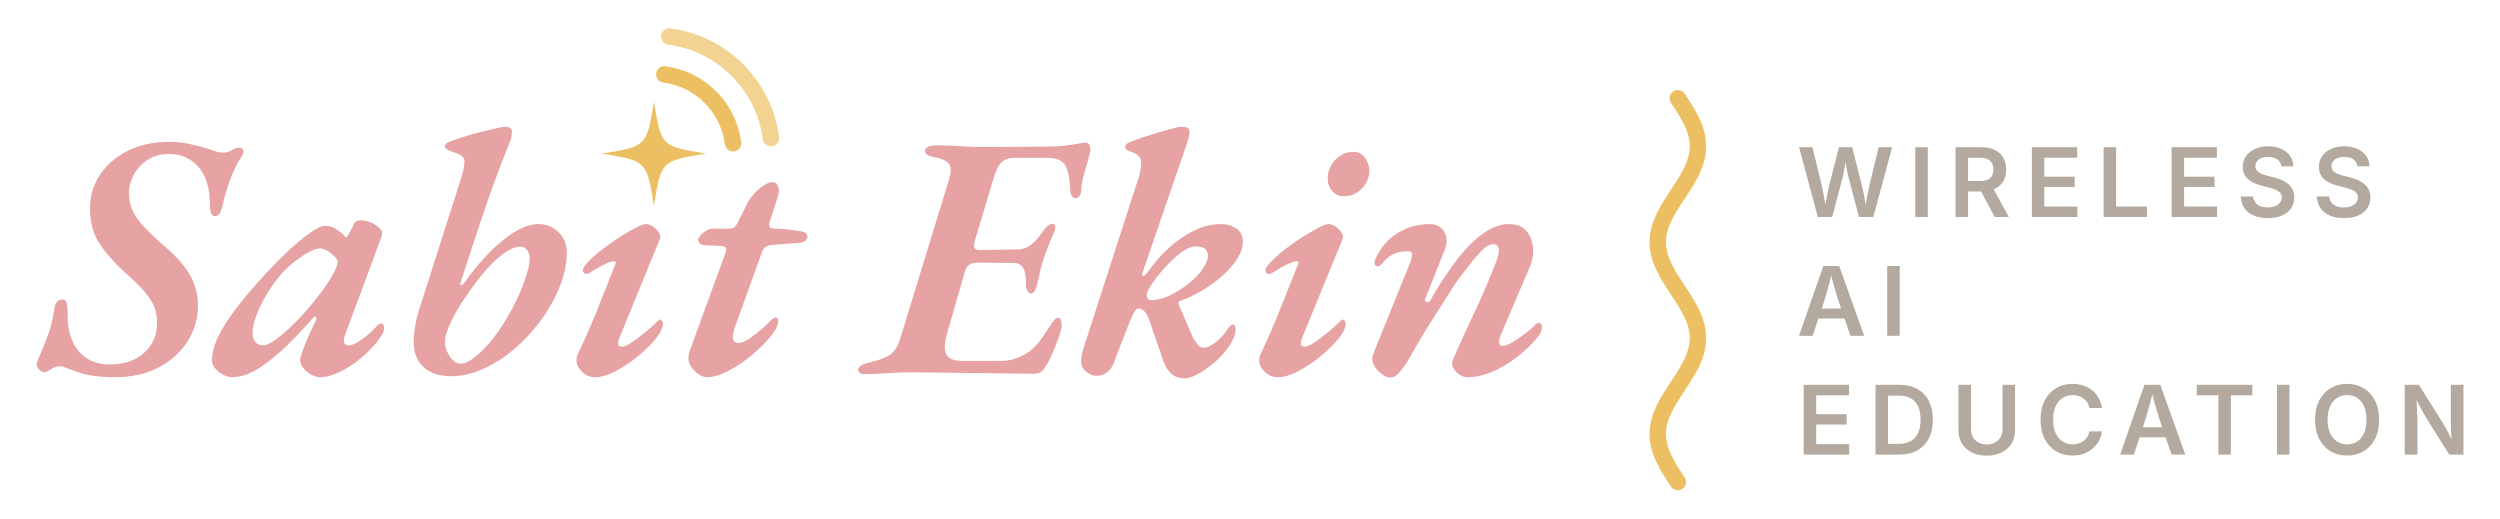
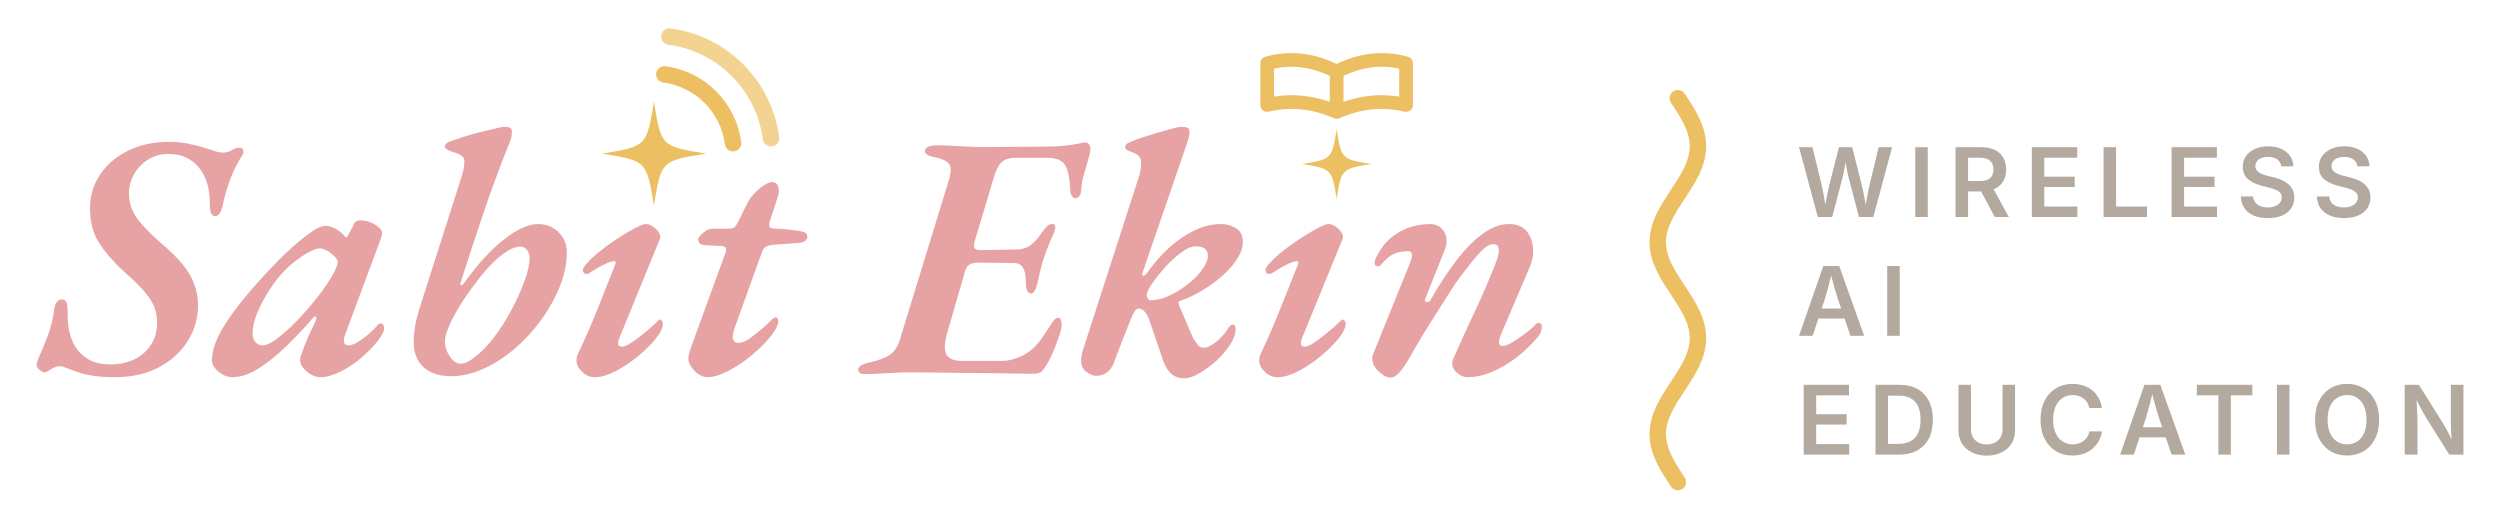
<svg xmlns="http://www.w3.org/2000/svg" viewBox="1.39 11.25 273.58 56.75" width="273.58" height="56.75" role="img">
-   <path d="M13.87 52.53L13.87 52.53Q12.65 52.53 11.51 52.36Q10.37 52.19 9.34 51.77L9.34 51.77Q8.81 51.58 8.47 51.45Q8.13 51.32 8.01 51.32L8.01 51.32Q7.75 51.32 7.52 51.39Q7.29 51.47 7.10 51.58L7.10 51.58Q6.84 51.73 6.63 51.87Q6.42 52 6.23 52L6.23 52Q6.04 52 5.71 51.72Q5.39 51.43 5.39 51.16L5.39 51.16Q5.39 50.90 5.79 50.02Q6.19 49.15 6.67 47.84Q7.14 46.53 7.33 45.08L7.33 45.08Q7.48 44.02 8.17 44.02L8.17 44.02Q8.62 44.02 8.72 44.51Q8.81 45.01 8.81 46.11L8.81 46.11Q8.81 47.40 9.31 48.56Q9.80 49.72 10.83 50.42Q11.85 51.13 13.41 51.13L13.41 51.13Q15.77 51.13 17.17 49.85Q18.58 48.58 18.58 46.57L18.58 46.57Q18.58 45.65 18.29 44.89Q18.01 44.13 17.25 43.22Q16.49 42.31 15.01 41.02L15.01 41.02Q13.26 39.42 12.25 37.86Q11.24 36.31 11.24 34.03L11.24 34.03Q11.24 31.97 12.37 30.32Q13.49 28.67 15.44 27.72Q17.40 26.77 19.91 26.77L19.91 26.77Q20.97 26.77 21.92 26.96Q22.87 27.15 23.63 27.38L23.63 27.38Q24.39 27.60 24.89 27.78Q25.38 27.95 25.76 27.95L25.76 27.95Q26.25 27.95 26.63 27.76L26.63 27.76Q26.86 27.60 27.09 27.51Q27.32 27.41 27.55 27.41L27.55 27.41Q27.93 27.41 28.00 27.68Q28.08 27.95 27.93 28.21L27.93 28.21Q27.66 28.59 27.24 29.39Q26.82 30.19 26.43 31.31Q26.03 32.43 25.72 33.87L25.72 33.87Q25.61 34.33 25.42 34.62Q25.23 34.90 24.92 34.90L24.92 34.90Q24.62 34.90 24.49 34.56Q24.35 34.22 24.35 33.53L24.35 33.53Q24.35 30.99 23.12 29.54Q21.88 28.10 19.87 28.10L19.87 28.10Q18.54 28.10 17.55 28.74Q16.56 29.39 16.03 30.38Q15.50 31.37 15.50 32.39L15.50 32.39Q15.50 33.30 15.82 34.12Q16.15 34.94 16.92 35.81Q17.70 36.69 19.15 37.98L19.15 37.98Q21.31 39.80 22.19 41.36Q23.06 42.92 23.06 44.70L23.06 44.70Q23.06 46.72 21.98 48.50Q20.90 50.29 18.84 51.41Q16.79 52.53 13.87 52.53ZM26.79 52.53L26.79 52.53Q26.29 52.53 25.78 52.25Q25.27 51.96 24.92 51.54Q24.58 51.13 24.58 50.71L24.58 50.71Q24.58 49.45 25.34 47.93Q26.10 46.41 27.68 44.42Q29.26 42.42 31.76 39.84L31.76 39.84Q33.55 38.05 34.94 37.01Q36.32 35.96 37.01 35.96L37.01 35.96Q37.88 35.96 38.87 36.84L38.87 36.84Q39.21 37.22 39.21 37.22Q39.21 37.22 39.25 37.22L39.25 37.22Q39.33 37.22 39.36 37.18Q39.40 37.14 39.48 36.99L39.48 36.99Q39.86 36.31 39.97 36.10Q40.09 35.89 40.09 35.81L40.09 35.81Q40.28 35.36 40.85 35.36L40.85 35.36Q41.38 35.36 41.93 35.58Q42.48 35.81 42.84 36.13Q43.20 36.46 43.20 36.72L43.20 36.72Q43.20 36.95 43.09 37.29L43.09 37.29L39.14 47.93Q38.76 49.04 39.55 49.04L39.55 49.04Q40.09 49.04 41.02 48.37Q41.95 47.71 42.78 46.76L42.78 46.76Q42.90 46.68 42.94 46.66Q42.97 46.64 43.01 46.64L43.01 46.64Q43.20 46.64 43.32 46.77Q43.43 46.91 43.43 47.17L43.43 47.17Q43.43 47.63 42.77 48.50Q42.10 49.38 41.15 50.21L41.15 50.21Q39.90 51.32 38.64 51.92Q37.39 52.53 36.48 52.53L36.48 52.53Q35.98 52.53 35.45 52.25Q34.92 51.96 34.58 51.52Q34.23 51.09 34.23 50.67L34.23 50.67Q34.23 50.33 34.46 49.80L34.46 49.80Q34.46 49.76 34.59 49.40Q34.73 49.04 34.96 48.48Q35.18 47.93 35.45 47.38Q35.72 46.83 35.94 46.34L35.94 46.34Q36.06 46.07 35.96 45.94Q35.87 45.81 35.72 45.96L35.72 45.96Q33.66 48.31 32.05 49.76Q30.43 51.20 29.18 51.87Q27.93 52.53 26.79 52.53ZM30.17 49.04L30.17 49.04Q30.89 49.04 32.37 47.78Q33.85 46.53 35.53 44.51L35.53 44.51Q36.82 42.96 37.58 41.70Q38.34 40.45 38.34 39.88L38.34 39.88Q38.34 39.57 37.65 39.00L37.65 39.00Q37.35 38.74 36.99 38.59Q36.63 38.43 36.40 38.43L36.40 38.43Q35.79 38.43 34.71 39.12Q33.63 39.80 32.68 40.71L32.68 40.71Q31.76 41.63 30.93 42.90Q30.09 44.17 29.56 45.46Q29.03 46.76 29.03 47.71L29.03 47.71Q29.03 48.31 29.33 48.67Q29.64 49.04 30.17 49.04ZM50.76 52.42L50.76 52.42Q48.83 52.42 47.74 51.43Q46.66 50.44 46.66 48.66L46.66 48.66Q46.66 47.86 46.83 46.87Q47.00 45.88 47.38 44.74L47.38 44.74L51.75 31.06Q52.02 30.26 52.11 29.79Q52.21 29.31 52.21 28.86L52.21 28.86Q52.21 28.55 51.94 28.33Q51.68 28.10 51.03 27.91L51.03 27.91Q50.08 27.60 50.08 27.30L50.08 27.30Q50.08 27.07 50.27 26.92Q50.46 26.77 50.95 26.62L50.95 26.62Q51.60 26.39 52.45 26.12Q53.31 25.86 54.18 25.65Q55.06 25.44 55.70 25.29Q56.35 25.13 56.58 25.13L56.58 25.13Q57.41 25.13 57.41 25.59L57.41 25.59Q57.41 26.01 57.34 26.33Q57.26 26.65 57.07 27.07L57.07 27.07Q56.73 27.91 56.27 29.09Q55.82 30.26 55.29 31.73Q54.75 33.19 54.20 34.86Q53.65 36.53 53.04 38.34Q52.44 40.14 51.83 42.08L51.83 42.08Q51.71 42.42 51.83 42.46Q51.94 42.50 52.17 42.23L52.17 42.23Q54.37 39.16 56.52 37.47Q58.67 35.77 60.26 35.77L60.26 35.77Q61.63 35.77 62.52 36.67Q63.42 37.56 63.42 38.85L63.42 38.85Q63.42 40.68 62.66 42.58Q61.90 44.48 60.61 46.26Q59.31 48.05 57.68 49.44Q56.05 50.82 54.26 51.62Q52.47 52.42 50.76 52.42ZM51.83 51.05L51.83 51.05Q52.32 51.05 53.04 50.56Q53.77 50.06 54.56 49.21Q55.36 48.35 56.05 47.33L56.05 47.33Q56.92 46.07 57.68 44.55Q58.44 43.03 58.90 41.68Q59.35 40.33 59.35 39.54L59.35 39.54Q59.35 38.97 59.07 38.61Q58.78 38.24 58.33 38.24L58.33 38.24Q57.38 38.24 56.01 39.38Q54.64 40.52 52.97 42.84L52.97 42.84Q51.64 44.67 50.86 46.22Q50.08 47.78 50.08 48.62L50.08 48.62Q50.08 49.45 50.61 50.25Q51.14 51.05 51.83 51.05ZM66.50 52.53L66.50 52.53Q65.70 52.53 65.09 51.94Q64.48 51.35 64.48 50.75L64.48 50.75Q64.48 50.56 64.50 50.38Q64.52 50.21 64.63 49.99L64.63 49.99Q65.89 47.33 66.88 44.82Q67.86 42.31 68.74 40.14L68.74 40.14Q68.85 39.84 68.59 39.84L68.59 39.84Q68.32 39.84 67.86 40.03Q67.41 40.22 66.91 40.51Q66.42 40.79 65.96 41.09L65.96 41.09Q65.58 41.32 65.38 41.19Q65.17 41.06 65.17 40.79L65.17 40.79Q65.17 40.56 65.60 40.07Q66.04 39.57 66.74 38.98Q67.45 38.40 68.32 37.79Q69.19 37.18 70.07 36.67Q70.94 36.15 71.66 35.85L71.66 35.85Q72.16 35.66 72.65 35.93Q73.15 36.19 73.45 36.63Q73.75 37.07 73.60 37.41L73.60 37.41L69.23 48.09Q69.12 48.28 69.08 48.48Q69.04 48.69 69.04 48.85L69.04 48.85Q69.04 49.04 69.17 49.11Q69.31 49.19 69.42 49.19L69.42 49.19Q69.84 49.19 70.54 48.71Q71.25 48.24 72.03 47.59Q72.80 46.95 73.41 46.34L73.41 46.34Q73.49 46.22 73.56 46.22L73.56 46.22Q73.72 46.22 73.83 46.36Q73.94 46.49 73.94 46.64L73.94 46.64Q73.94 47.33 73.16 48.30Q72.39 49.26 71.21 50.23Q70.03 51.20 68.76 51.87Q67.48 52.53 66.50 52.53ZM78.81 52.53L78.81 52.53Q78.31 52.53 77.82 52.19Q77.33 51.85 77.02 51.37Q76.72 50.90 76.72 50.56L76.72 50.56Q76.72 50.14 76.83 49.78Q76.95 49.42 77.17 48.81L77.17 48.81L80.75 39.00Q80.94 38.51 80.77 38.34Q80.59 38.17 80.37 38.17L80.37 38.17L78.62 38.09Q78.05 38.05 77.92 37.83Q77.78 37.60 77.78 37.41L77.78 37.41Q77.78 37.33 78.01 37.05Q78.24 36.76 78.62 36.52Q79.00 36.27 79.42 36.27L79.42 36.27L81.09 36.27Q81.62 36.27 81.79 36.10Q81.96 35.93 82.23 35.39L82.23 35.39L83.25 33.34Q83.52 32.85 84.00 32.35Q84.47 31.86 85.00 31.52Q85.53 31.18 85.91 31.18L85.91 31.18Q86.41 31.18 86.56 31.71Q86.71 32.24 86.52 32.73L86.52 32.73L85.61 35.55Q85.50 36.00 85.65 36.13Q85.80 36.27 86.14 36.27L86.14 36.27Q86.75 36.27 87.41 36.34Q88.08 36.42 88.69 36.50L88.69 36.50Q89.45 36.61 89.60 36.78Q89.75 36.95 89.75 37.22L89.75 37.22Q89.75 37.29 89.56 37.54Q89.37 37.79 88.84 37.83L88.84 37.83Q88.23 37.86 87.62 37.92Q87.02 37.98 86.26 38.02L86.26 38.02Q85.61 38.05 85.29 38.21Q84.96 38.36 84.81 38.74L84.81 38.74L81.81 47.06Q81.58 47.74 81.58 48.12Q81.58 48.50 81.77 48.64Q81.96 48.77 82.23 48.77L82.23 48.77Q82.72 48.77 83.41 48.30Q84.09 47.82 84.77 47.23Q85.46 46.64 85.88 46.19L85.88 46.19Q86.10 46.00 86.26 45.98Q86.41 45.96 86.45 46.07L86.45 46.07Q86.56 46.19 86.56 46.43Q86.56 46.68 86.41 46.98L86.41 46.98Q86.14 47.59 85.52 48.31Q84.89 49.04 84.03 49.80Q83.18 50.56 82.25 51.16Q81.32 51.77 80.42 52.15Q79.53 52.53 78.81 52.53ZM96.02 52.19L96.02 52.19Q95.60 52.19 95.45 52.04Q95.30 51.89 95.30 51.66L95.30 51.66Q95.38 51.16 96.48 50.94L96.48 50.94Q98.07 50.56 98.80 50.06Q99.52 49.57 99.90 48.31L99.90 48.31L105.18 31.10Q105.64 29.69 105.24 29.18Q104.84 28.67 103.43 28.40L103.43 28.40Q102.94 28.29 102.75 28.10Q102.56 27.91 102.63 27.68L102.63 27.68Q102.67 27.41 103.03 27.28Q103.39 27.15 104.08 27.15L104.08 27.15Q104.50 27.15 105.31 27.19Q106.13 27.22 107.06 27.28Q107.99 27.34 108.75 27.34L108.75 27.34L114.98 27.30Q116.85 27.30 117.89 27.19Q118.94 27.07 119.45 26.96Q119.96 26.84 120.15 26.84L120.15 26.84Q120.38 26.84 120.55 27.03Q120.72 27.22 120.72 27.53L120.72 27.53Q120.72 27.91 120.49 28.67Q120.27 29.43 120 30.36Q119.73 31.29 119.70 32.20L119.70 32.20Q119.66 32.58 119.45 32.77Q119.24 32.96 119.05 32.96L119.05 32.96Q118.90 32.96 118.73 32.75Q118.56 32.54 118.52 32.16L118.52 32.16Q118.44 30.19 117.97 29.35Q117.49 28.52 116.01 28.52L116.01 28.52L112.48 28.52Q111.56 28.52 111.03 28.97Q110.50 29.43 110.12 30.76L110.12 30.76L108.07 37.60Q107.88 38.17 108.03 38.40Q108.18 38.62 108.71 38.62L108.71 38.62L112.59 38.55Q113.58 38.55 114.24 38.02Q114.91 37.48 115.44 36.65L115.44 36.65Q115.67 36.31 115.97 36.02Q116.28 35.74 116.58 35.74L116.58 35.74Q116.81 35.74 116.86 36.00Q116.92 36.27 116.73 36.69L116.73 36.69Q116.39 37.45 116.12 38.13Q115.86 38.81 115.63 39.46L115.63 39.46Q115.40 40.14 115.23 40.87Q115.06 41.59 114.87 42.46L114.87 42.46Q114.76 42.88 114.58 43.13Q114.41 43.37 114.22 43.37L114.22 43.37Q113.96 43.37 113.81 43.05Q113.65 42.73 113.65 42.42L113.65 42.42Q113.69 41.25 113.39 40.64Q113.08 40.03 112.36 40.03L112.36 40.03L108.37 39.99Q107.88 39.99 107.50 40.20Q107.12 40.41 106.97 41.02L106.97 41.02L105.03 47.74Q104.57 49.38 104.97 50.06Q105.37 50.75 106.74 50.75L106.74 50.75L110.92 50.75Q111.75 50.75 112.53 50.48Q113.31 50.21 113.96 49.76L113.96 49.76Q114.68 49.26 115.29 48.41Q115.90 47.55 116.50 46.60L116.50 46.60Q116.69 46.34 116.83 46.19Q116.96 46.03 117.19 46.03L117.19 46.03Q117.42 46.03 117.49 46.26Q117.57 46.49 117.57 46.87L117.57 46.87Q117.57 47.25 117.26 48.12Q116.96 49.00 116.54 49.97Q116.12 50.94 115.67 51.54L115.67 51.54Q115.48 51.89 115.19 52.02Q114.91 52.15 114.53 52.15L114.53 52.15Q113.73 52.15 112.51 52.13Q111.30 52.11 109.83 52.09Q108.37 52.08 106.83 52.06Q105.29 52.04 103.81 52.02Q102.33 52 101.08 52L101.08 52Q100.28 52 99.40 52.04Q98.53 52.08 97.69 52.13Q96.86 52.19 96.02 52.19ZM130.98 52.65L130.98 52.65Q130.15 52.65 129.59 52.17Q129.04 51.70 128.70 50.78L128.70 50.78L127.14 46.22Q126.95 45.69 126.65 45.35Q126.35 45.01 125.97 45.01L125.97 45.01Q125.74 45.01 125.53 45.37Q125.32 45.73 125.13 46.19L125.13 46.19Q124.94 46.64 124.69 47.29Q124.45 47.93 124.16 48.64Q123.88 49.34 123.65 49.97Q123.42 50.59 123.23 51.09L123.23 51.09Q123.00 51.62 122.53 52Q122.05 52.38 121.33 52.38L121.33 52.38Q120.84 52.38 120.27 51.94Q119.70 51.51 119.70 50.78L119.70 50.78Q119.70 50.44 119.77 50.06Q119.85 49.68 120 49.23L120 49.23L125.81 31.25Q126.04 30.61 126.16 30.07Q126.27 29.54 126.27 29.01L126.27 29.01Q126.27 28.29 125.40 27.95L125.40 27.95Q125.05 27.83 124.79 27.70Q124.52 27.57 124.52 27.38L124.52 27.38Q124.52 27.19 124.66 27.03Q124.79 26.88 125.24 26.73L125.24 26.73Q125.66 26.54 126.46 26.27Q127.26 26.01 128.11 25.76Q128.97 25.51 129.67 25.32Q130.37 25.13 130.68 25.13L130.68 25.13Q130.94 25.13 131.25 25.19Q131.55 25.25 131.55 25.63L131.55 25.63Q131.55 26.01 131.48 26.27Q131.40 26.54 131.29 26.92L131.29 26.92L126.42 41.09Q126.31 41.44 126.50 41.42Q126.69 41.40 126.84 41.21L126.84 41.21Q127.94 39.65 129.25 38.43Q130.56 37.22 132.03 36.50Q133.49 35.77 134.97 35.77L134.97 35.77Q135.96 35.77 136.68 36.25Q137.40 36.72 137.40 37.71L137.40 37.71Q137.40 38.62 136.76 39.61Q136.11 40.60 135.09 41.49Q134.06 42.39 132.86 43.09Q131.67 43.79 130.56 44.17L130.56 44.17Q130.22 44.25 130.45 44.74L130.45 44.74L131.97 48.28Q132.16 48.58 132.43 48.94Q132.69 49.30 133.07 49.30L133.07 49.30Q133.68 49.30 134.48 48.66Q135.28 48.01 135.77 47.21L135.77 47.21Q135.96 46.95 136.07 46.85Q136.19 46.76 136.34 46.76L136.34 46.76Q136.45 46.76 136.53 46.93Q136.61 47.10 136.61 47.25L136.61 47.25Q136.61 48.01 136.02 48.94Q135.43 49.87 134.52 50.71Q133.60 51.54 132.65 52.09Q131.70 52.65 130.98 52.65ZM127.30 44.10L127.30 44.10Q128.36 44.10 129.44 43.56Q130.53 43.03 131.48 42.27Q132.43 41.51 133.00 40.68Q133.57 39.84 133.57 39.27L133.57 39.27Q133.57 38.70 133.22 38.45Q132.88 38.21 132.27 38.21L132.27 38.21Q131.55 38.21 130.64 38.89Q129.73 39.57 128.87 40.52Q128.02 41.47 127.45 42.31Q126.88 43.15 126.88 43.53L126.88 43.53Q126.88 43.72 126.99 43.91Q127.11 44.10 127.30 44.10ZM141.20 52.53L141.20 52.53Q140.41 52.53 139.80 51.94Q139.19 51.35 139.19 50.75L139.19 50.75Q139.19 50.56 139.21 50.38Q139.23 50.21 139.34 49.99L139.34 49.99Q140.60 47.33 141.58 44.82Q142.57 42.31 143.45 40.14L143.45 40.14Q143.56 39.84 143.29 39.84L143.29 39.84Q143.03 39.84 142.57 40.03Q142.12 40.22 141.62 40.51Q141.13 40.79 140.67 41.09L140.67 41.09Q140.29 41.32 140.08 41.19Q139.87 41.06 139.87 40.79L139.87 40.79Q139.87 40.56 140.31 40.07Q140.75 39.57 141.45 38.98Q142.15 38.40 143.03 37.79Q143.90 37.18 144.78 36.67Q145.65 36.15 146.37 35.85L146.37 35.85Q146.87 35.66 147.36 35.93Q147.85 36.19 148.16 36.63Q148.46 37.07 148.31 37.41L148.31 37.41L143.94 48.09Q143.83 48.28 143.79 48.48Q143.75 48.69 143.75 48.85L143.75 48.85Q143.75 49.04 143.88 49.11Q144.02 49.19 144.13 49.19L144.13 49.19Q144.55 49.19 145.25 48.71Q145.95 48.24 146.73 47.59Q147.51 46.95 148.12 46.34L148.12 46.34Q148.20 46.22 148.27 46.22L148.27 46.22Q148.42 46.22 148.54 46.36Q148.65 46.49 148.65 46.64L148.65 46.64Q148.65 47.33 147.87 48.30Q147.09 49.26 145.92 50.23Q144.74 51.20 143.47 51.87Q142.19 52.53 141.20 52.53ZM148.42 32.73L148.42 32.73Q147.66 32.73 147.17 32.14Q146.68 31.56 146.68 30.83L146.68 30.83Q146.68 29.66 147.49 28.76Q148.31 27.87 149.53 27.87L149.53 27.87Q150.32 27.87 150.78 28.54Q151.24 29.20 151.24 29.96L151.24 29.96Q151.24 31.02 150.42 31.88Q149.60 32.73 148.42 32.73ZM153.52 52.57L153.52 52.57Q153.21 52.57 152.83 52.34Q152.45 52.11 152.11 51.75Q151.77 51.39 151.62 50.90Q151.46 50.40 151.69 49.91L151.69 49.91L155.72 39.95Q156.18 38.74 155.49 38.74L155.49 38.74Q155.19 38.74 154.71 38.80Q154.24 38.85 153.67 39.17Q153.10 39.50 152.53 40.22L152.53 40.22Q152.38 40.41 152.11 40.39Q151.84 40.37 151.81 40.03L151.81 40.03Q151.81 39.76 152.02 39.35Q152.22 38.93 152.53 38.49Q152.83 38.05 153.02 37.83L153.02 37.83Q153.82 36.95 155.02 36.38Q156.21 35.81 157.85 35.77L157.85 35.77Q158.61 35.77 159.06 36.17Q159.52 36.57 159.65 37.20Q159.79 37.83 159.52 38.51L159.52 38.51L157.35 43.98Q157.24 44.25 157.53 44.29Q157.81 44.32 157.92 44.10L157.92 44.10Q159.33 41.63 160.76 39.76Q162.18 37.90 163.64 36.84Q165.11 35.77 166.51 35.77L166.51 35.77Q167.80 35.77 168.43 36.52Q169.06 37.26 169.15 38.38Q169.25 39.50 168.72 40.64L168.72 40.64L165.64 47.86Q165.14 49.11 165.83 49.11L165.83 49.11Q166.13 49.11 166.63 48.85Q167.12 48.58 167.67 48.20Q168.22 47.82 168.64 47.48Q169.06 47.14 169.25 46.95L169.25 46.95Q169.36 46.79 169.51 46.68Q169.67 46.57 169.78 46.57L169.78 46.57Q169.89 46.57 170.01 46.68Q170.12 46.79 170.12 46.98L170.12 46.98Q170.12 47.59 169.74 48.05L169.74 48.05Q168.68 49.34 167.37 50.35Q166.06 51.35 164.67 51.94Q163.28 52.53 161.99 52.53L161.99 52.53Q161.53 52.53 161.08 52.23Q160.62 51.92 160.41 51.51Q160.20 51.09 160.39 50.59L160.39 50.59Q161.57 47.90 162.83 45.24Q164.08 42.58 165.14 39.84L165.14 39.84Q165.49 38.85 165.39 38.41Q165.30 37.98 164.84 37.98L164.84 37.98Q164.35 37.94 163.78 38.45Q163.21 38.97 162.54 39.80Q161.88 40.64 161.12 41.63L161.12 41.63Q160.74 42.12 160.09 43.15Q159.44 44.17 158.63 45.45Q157.81 46.72 157.01 48.05Q156.21 49.38 155.57 50.52L155.57 50.52Q155.04 51.43 154.54 52Q154.05 52.57 153.52 52.57Z" fill="#e7a3a3" />
+   <path d="M13.87 52.53L13.87 52.53Q12.65 52.53 11.51 52.36Q10.37 52.19 9.34 51.77L9.34 51.77Q8.81 51.58 8.47 51.45Q8.13 51.32 8.01 51.32L8.01 51.32Q7.75 51.32 7.52 51.39Q7.29 51.47 7.10 51.58L7.10 51.58Q6.84 51.73 6.63 51.87Q6.42 52 6.23 52L6.23 52Q6.04 52 5.71 51.72Q5.39 51.43 5.39 51.16L5.39 51.16Q5.39 50.90 5.79 50.02Q6.19 49.15 6.67 47.84Q7.14 46.53 7.33 45.08L7.33 45.08Q7.48 44.02 8.17 44.02L8.17 44.02Q8.62 44.02 8.72 44.51Q8.81 45.01 8.81 46.11L8.81 46.11Q8.81 47.40 9.31 48.56Q9.80 49.72 10.83 50.42Q11.85 51.13 13.41 51.13L13.41 51.13Q15.77 51.13 17.17 49.85Q18.58 48.58 18.58 46.57L18.58 46.57Q18.58 45.65 18.29 44.89Q18.01 44.13 17.25 43.22Q16.49 42.31 15.01 41.02L15.01 41.02Q13.26 39.42 12.25 37.86Q11.24 36.31 11.24 34.03L11.24 34.03Q11.24 31.97 12.37 30.32Q13.49 28.67 15.44 27.72Q17.40 26.77 19.91 26.77L19.91 26.77Q20.97 26.77 21.92 26.96Q22.87 27.15 23.63 27.38L23.63 27.38Q24.39 27.60 24.89 27.78Q25.38 27.95 25.76 27.95L25.76 27.95Q26.25 27.95 26.63 27.76L26.63 27.76Q26.86 27.60 27.09 27.51Q27.32 27.41 27.55 27.41L27.55 27.41Q27.93 27.41 28.00 27.68Q28.08 27.95 27.93 28.21L27.93 28.21Q27.66 28.59 27.24 29.39Q26.82 30.19 26.43 31.31Q26.03 32.43 25.72 33.87L25.72 33.87Q25.61 34.33 25.42 34.62Q25.23 34.90 24.92 34.90L24.92 34.90Q24.62 34.90 24.49 34.56Q24.35 34.22 24.35 33.53L24.35 33.53Q24.35 30.99 23.12 29.54Q21.88 28.10 19.87 28.10L19.87 28.10Q18.54 28.10 17.55 28.74Q16.56 29.39 16.03 30.38Q15.50 31.37 15.50 32.39L15.50 32.39Q15.50 33.30 15.82 34.12Q16.15 34.94 16.92 35.81Q17.70 36.69 19.15 37.98L19.15 37.98Q21.31 39.80 22.19 41.36Q23.06 42.92 23.06 44.70L23.06 44.70Q23.06 46.72 21.98 48.50Q20.90 50.29 18.84 51.41Q16.79 52.53 13.87 52.53ZM26.79 52.53L26.79 52.53Q26.29 52.53 25.78 52.25Q25.27 51.96 24.92 51.54Q24.58 51.13 24.58 50.71L24.58 50.71Q24.58 49.45 25.34 47.93Q26.10 46.41 27.68 44.42Q29.26 42.42 31.76 39.84L31.76 39.84Q33.55 38.05 34.94 37.01Q36.32 35.96 37.01 35.96L37.01 35.96Q37.88 35.96 38.87 36.84L38.87 36.84Q39.21 37.22 39.21 37.22Q39.21 37.22 39.25 37.22L39.25 37.22Q39.33 37.22 39.36 37.18Q39.40 37.14 39.48 36.99L39.48 36.99Q39.86 36.31 39.97 36.10Q40.09 35.89 40.09 35.81L40.09 35.81Q40.28 35.36 40.85 35.36L40.85 35.36Q41.38 35.36 41.93 35.58Q42.48 35.81 42.84 36.13Q43.20 36.46 43.20 36.72L43.20 36.72Q43.20 36.95 43.09 37.29L43.09 37.29L39.14 47.93Q38.76 49.04 39.55 49.04L39.55 49.04Q40.09 49.04 41.02 48.37Q41.95 47.71 42.78 46.76L42.78 46.76Q42.90 46.68 42.94 46.66Q42.97 46.64 43.01 46.64L43.01 46.64Q43.20 46.64 43.32 46.77Q43.43 46.91 43.43 47.17L43.43 47.17Q43.43 47.63 42.77 48.50Q42.10 49.38 41.15 50.21L41.15 50.21Q39.90 51.32 38.64 51.92Q37.39 52.53 36.48 52.53L36.48 52.53Q35.98 52.53 35.45 52.25Q34.92 51.96 34.58 51.52Q34.23 51.09 34.23 50.67L34.23 50.67Q34.23 50.33 34.46 49.80L34.46 49.80Q34.46 49.76 34.59 49.40Q34.73 49.04 34.96 48.48Q35.18 47.93 35.45 47.38Q35.72 46.83 35.94 46.34L35.94 46.34Q36.06 46.07 35.96 45.94Q35.87 45.81 35.72 45.96L35.72 45.96Q33.66 48.31 32.05 49.76Q30.43 51.20 29.18 51.87Q27.93 52.53 26.79 52.53ZM30.17 49.04L30.17 49.04Q30.89 49.04 32.37 47.78Q33.85 46.53 35.53 44.51L35.53 44.51Q36.82 42.96 37.58 41.70Q38.34 40.45 38.34 39.88L38.34 39.88Q38.34 39.57 37.65 39.00L37.65 39.00Q37.35 38.74 36.99 38.59Q36.63 38.43 36.40 38.43L36.40 38.43Q35.79 38.43 34.71 39.12Q33.63 39.80 32.68 40.71L32.68 40.71Q31.76 41.63 30.93 42.90Q30.09 44.17 29.56 45.46Q29.03 46.76 29.03 47.71L29.03 47.71Q29.03 48.31 29.33 48.67Q29.64 49.04 30.17 49.04ZM50.76 52.42L50.76 52.42Q48.83 52.42 47.74 51.43Q46.66 50.44 46.66 48.66L46.66 48.66Q46.66 47.86 46.83 46.87Q47.00 45.88 47.38 44.74L47.38 44.74L51.75 31.06Q52.02 30.26 52.11 29.79Q52.21 29.31 52.21 28.86L52.21 28.86Q52.21 28.55 51.94 28.33Q51.68 28.10 51.03 27.91L51.03 27.91Q50.08 27.60 50.08 27.30L50.08 27.30Q50.08 27.07 50.27 26.92Q50.46 26.77 50.95 26.62L50.95 26.62Q51.60 26.39 52.45 26.12Q53.31 25.86 54.18 25.65Q55.06 25.44 55.70 25.29Q56.35 25.13 56.58 25.13L56.58 25.13Q57.41 25.13 57.41 25.59L57.41 25.59Q57.41 26.01 57.34 26.33Q57.26 26.65 57.07 27.07L57.07 27.07Q56.73 27.91 56.27 29.09Q55.82 30.26 55.29 31.73Q54.75 33.19 54.20 34.86Q53.65 36.53 53.04 38.34Q52.44 40.14 51.83 42.08L51.83 42.08Q51.71 42.42 51.83 42.46Q51.94 42.50 52.17 42.23L52.17 42.23Q54.37 39.16 56.52 37.47Q58.67 35.77 60.26 35.77L60.26 35.77Q61.63 35.77 62.52 36.67Q63.42 37.56 63.42 38.85L63.42 38.85Q63.42 40.68 62.66 42.58Q61.90 44.48 60.61 46.26Q59.31 48.05 57.68 49.44Q56.05 50.82 54.26 51.62Q52.47 52.42 50.76 52.42ZM51.83 51.05L51.83 51.05Q52.32 51.05 53.04 50.56Q53.77 50.06 54.56 49.21Q55.36 48.35 56.05 47.33L56.05 47.33Q56.92 46.07 57.68 44.55Q58.44 43.03 58.90 41.68Q59.35 40.33 59.35 39.54L59.35 39.54Q59.35 38.97 59.07 38.61Q58.78 38.24 58.33 38.24L58.33 38.24Q57.38 38.24 56.01 39.38Q54.64 40.52 52.97 42.84L52.97 42.84Q51.64 44.67 50.86 46.22Q50.08 47.78 50.08 48.62L50.08 48.62Q50.08 49.45 50.61 50.25Q51.14 51.05 51.83 51.05ZM66.50 52.53L66.50 52.53Q65.70 52.53 65.09 51.94Q64.48 51.35 64.48 50.75L64.48 50.75Q64.48 50.56 64.50 50.38Q64.52 50.21 64.63 49.99L64.63 49.99Q65.89 47.33 66.88 44.82Q67.86 42.31 68.74 40.14L68.74 40.14Q68.85 39.84 68.59 39.84L68.59 39.84Q68.32 39.84 67.86 40.03Q67.41 40.22 66.91 40.51Q66.42 40.79 65.96 41.09L65.96 41.09Q65.58 41.32 65.38 41.19Q65.17 41.06 65.17 40.79L65.17 40.79Q65.17 40.56 65.60 40.07Q66.04 39.57 66.74 38.98Q67.45 38.40 68.32 37.79Q69.19 37.18 70.07 36.67Q70.94 36.15 71.66 35.85L71.66 35.85Q72.16 35.66 72.65 35.93Q73.15 36.19 73.45 36.63Q73.75 37.07 73.60 37.41L73.60 37.41L69.23 48.09Q69.12 48.28 69.08 48.48Q69.04 48.69 69.04 48.85L69.04 48.85Q69.04 49.04 69.17 49.11Q69.31 49.19 69.42 49.19L69.42 49.19Q69.84 49.19 70.54 48.71Q71.25 48.24 72.03 47.59Q72.80 46.95 73.41 46.34L73.41 46.34Q73.49 46.22 73.56 46.22L73.56 46.22Q73.72 46.22 73.83 46.36Q73.94 46.49 73.94 46.64L73.94 46.64Q73.94 47.33 73.16 48.30Q72.39 49.26 71.21 50.23Q70.03 51.20 68.76 51.87Q67.48 52.53 66.50 52.53ZM78.81 52.53L78.81 52.53Q78.31 52.53 77.82 52.19Q77.33 51.85 77.02 51.37Q76.72 50.90 76.72 50.56L76.72 50.56Q76.72 50.14 76.83 49.78Q76.95 49.42 77.17 48.81L77.17 48.81L80.75 39.00Q80.94 38.51 80.77 38.34Q80.59 38.17 80.37 38.17L80.37 38.17L78.62 38.09Q78.05 38.05 77.92 37.83Q77.78 37.60 77.78 37.41L77.78 37.41Q77.78 37.33 78.01 37.05Q78.24 36.76 78.62 36.52Q79.00 36.27 79.42 36.27L79.42 36.27L81.09 36.27Q81.62 36.27 81.79 36.10Q81.96 35.93 82.23 35.39L82.23 35.39L83.25 33.34Q83.52 32.85 84.00 32.35Q84.47 31.86 85.00 31.52Q85.53 31.18 85.91 31.18L85.91 31.18Q86.41 31.18 86.56 31.71Q86.71 32.24 86.52 32.73L86.52 32.73L85.61 35.55Q85.50 36.00 85.65 36.13Q85.80 36.27 86.14 36.27L86.14 36.27Q86.75 36.27 87.41 36.34Q88.08 36.42 88.69 36.50L88.69 36.50Q89.45 36.61 89.60 36.78Q89.75 36.95 89.75 37.22L89.75 37.22Q89.75 37.29 89.56 37.54Q89.37 37.79 88.84 37.83L88.84 37.83Q88.23 37.86 87.62 37.92Q87.02 37.98 86.26 38.02L86.26 38.02Q85.61 38.05 85.29 38.21Q84.96 38.36 84.81 38.74L84.81 38.74L81.81 47.06Q81.58 47.74 81.58 48.12Q81.58 48.50 81.77 48.64Q81.96 48.77 82.23 48.77L82.23 48.77Q82.72 48.77 83.41 48.30Q84.09 47.82 84.77 47.23Q85.46 46.64 85.88 46.19L85.88 46.19Q86.10 46.00 86.26 45.98Q86.41 45.96 86.45 46.07L86.45 46.07Q86.56 46.19 86.56 46.43Q86.56 46.68 86.41 46.98L86.41 46.98Q86.14 47.59 85.52 48.31Q84.89 49.04 84.03 49.80Q83.18 50.56 82.25 51.16Q81.32 51.77 80.42 52.15Q79.53 52.53 78.81 52.53ZM96.02 52.19L96.02 52.19Q95.60 52.19 95.45 52.04Q95.30 51.89 95.30 51.66L95.30 51.66Q95.38 51.16 96.48 50.94L96.48 50.94Q98.07 50.56 98.80 50.06Q99.52 49.57 99.90 48.31L99.90 48.31L105.18 31.10Q105.64 29.69 105.24 29.18Q104.84 28.67 103.43 28.40L103.43 28.40Q102.94 28.29 102.75 28.10Q102.56 27.91 102.63 27.68L102.63 27.68Q102.67 27.41 103.03 27.28Q103.39 27.15 104.08 27.15L104.08 27.15Q104.50 27.15 105.31 27.19Q106.13 27.22 107.06 27.28Q107.99 27.34 108.75 27.34L108.75 27.34L114.98 27.30Q116.85 27.30 117.89 27.19Q118.94 27.07 119.45 26.96Q119.96 26.84 120.15 26.84L120.15 26.84Q120.38 26.84 120.55 27.03Q120.72 27.22 120.72 27.53L120.72 27.53Q120.72 27.91 120.49 28.67Q120.27 29.43 120 30.36Q119.73 31.29 119.70 32.20L119.70 32.20Q119.66 32.58 119.45 32.77Q119.24 32.96 119.05 32.96L119.05 32.96Q118.90 32.96 118.73 32.75Q118.56 32.54 118.52 32.16L118.52 32.16Q118.44 30.19 117.97 29.35Q117.49 28.52 116.01 28.52L116.01 28.52L112.48 28.52Q111.56 28.52 111.03 28.97Q110.50 29.43 110.12 30.76L110.12 30.76L108.07 37.60Q107.88 38.17 108.03 38.40Q108.18 38.62 108.71 38.62L108.71 38.62L112.59 38.55Q113.58 38.55 114.24 38.02Q114.91 37.48 115.44 36.65L115.44 36.65Q115.67 36.31 115.97 36.02Q116.28 35.74 116.58 35.74L116.58 35.74Q116.81 35.74 116.86 36.00Q116.92 36.27 116.73 36.69L116.73 36.69Q116.39 37.45 116.12 38.13Q115.86 38.81 115.63 39.46L115.63 39.46Q115.40 40.14 115.23 40.87Q115.06 41.59 114.87 42.46L114.87 42.46Q114.76 42.88 114.58 43.13Q114.41 43.37 114.22 43.37L114.22 43.37Q113.96 43.37 113.81 43.05Q113.65 42.73 113.65 42.42L113.65 42.42Q113.69 41.25 113.39 40.64Q113.08 40.03 112.36 40.03L112.36 40.03L108.37 39.99Q107.88 39.99 107.50 40.20Q107.12 40.41 106.97 41.02L106.97 41.02L105.03 47.74Q104.57 49.38 104.97 50.06Q105.37 50.75 106.74 50.75L106.74 50.75L110.92 50.75Q111.75 50.75 112.53 50.48Q113.31 50.21 113.96 49.76L113.96 49.76Q114.68 49.26 115.29 48.41Q115.90 47.55 116.50 46.60L116.50 46.60Q116.69 46.34 116.83 46.19Q116.96 46.03 117.19 46.03L117.19 46.03Q117.42 46.03 117.49 46.26Q117.57 46.49 117.57 46.87L117.57 46.87Q117.57 47.25 117.26 48.12Q116.96 49.00 116.54 49.97Q116.12 50.94 115.67 51.54L115.67 51.54Q115.48 51.89 115.19 52.02Q114.91 52.15 114.53 52.15L114.53 52.15Q113.73 52.15 112.51 52.13Q111.30 52.11 109.83 52.09Q108.37 52.08 106.83 52.06Q105.29 52.04 103.81 52.02Q102.33 52 101.08 52L101.08 52Q100.28 52 99.40 52.04Q98.53 52.08 97.69 52.13Q96.86 52.19 96.02 52.19ZM130.98 52.65L130.98 52.65Q130.15 52.65 129.59 52.17Q129.04 51.70 128.70 50.78L128.70 50.78L127.14 46.22Q126.95 45.69 126.65 45.35Q126.35 45.01 125.97 45.01L125.97 45.01Q125.74 45.01 125.53 45.37Q125.32 45.73 125.13 46.19L125.13 46.19Q124.94 46.64 124.69 47.29Q124.45 47.93 124.16 48.64Q123.88 49.34 123.65 49.97Q123.42 50.59 123.23 51.09L123.23 51.09Q123.00 51.62 122.53 52Q122.05 52.38 121.33 52.38L121.33 52.38Q120.84 52.38 120.27 51.94Q119.70 51.51 119.70 50.78L119.70 50.78Q119.70 50.44 119.77 50.06Q119.85 49.68 120 49.23L120 49.23L125.81 31.25Q126.04 30.61 126.16 30.07Q126.27 29.54 126.27 29.01L126.27 29.01Q126.27 28.29 125.40 27.95L125.40 27.95Q125.05 27.83 124.79 27.70Q124.52 27.57 124.52 27.38L124.52 27.38Q124.52 27.19 124.66 27.03Q124.79 26.88 125.24 26.73L125.24 26.73Q125.66 26.54 126.46 26.27Q127.26 26.01 128.11 25.76Q128.97 25.51 129.67 25.32Q130.37 25.13 130.68 25.13L130.68 25.13Q130.94 25.13 131.25 25.19Q131.55 25.25 131.55 25.63L131.55 25.63Q131.55 26.01 131.48 26.27Q131.40 26.54 131.29 26.92L131.29 26.92L126.42 41.09Q126.31 41.44 126.50 41.42Q126.69 41.40 126.84 41.21L126.84 41.21Q127.94 39.65 129.25 38.43Q130.56 37.22 132.03 36.50Q133.49 35.77 134.97 35.77L134.97 35.77Q135.96 35.77 136.68 36.25Q137.40 36.72 137.40 37.71L137.40 37.71Q137.40 38.62 136.76 39.61Q136.11 40.60 135.09 41.49Q134.06 42.39 132.86 43.09Q131.67 43.79 130.56 44.17L130.56 44.17Q130.22 44.25 130.45 44.74L130.45 44.74L131.97 48.28Q132.16 48.58 132.43 48.94Q132.69 49.30 133.07 49.30L133.07 49.30Q133.68 49.30 134.48 48.66Q135.28 48.01 135.77 47.21L135.77 47.21Q135.96 46.95 136.07 46.85Q136.19 46.76 136.34 46.76L136.34 46.76Q136.45 46.76 136.53 46.93Q136.61 47.10 136.61 47.25L136.61 47.25Q136.61 48.01 136.02 48.94Q135.43 49.87 134.52 50.71Q133.60 51.54 132.65 52.09Q131.70 52.65 130.98 52.65ZM127.30 44.10L127.30 44.10Q128.36 44.10 129.44 43.56Q130.53 43.03 131.48 42.27Q132.43 41.51 133.00 40.68Q133.57 39.84 133.57 39.27L133.57 39.27Q133.57 38.70 133.22 38.45Q132.88 38.21 132.27 38.21L132.27 38.21Q131.55 38.21 130.64 38.89Q129.73 39.57 128.87 40.52Q128.02 41.47 127.45 42.31Q126.88 43.15 126.88 43.53L126.88 43.53Q126.88 43.72 126.99 43.91Q127.11 44.10 127.30 44.10ZM141.20 52.53L141.20 52.53Q140.41 52.53 139.80 51.94Q139.19 51.35 139.19 50.75L139.19 50.75Q139.19 50.56 139.21 50.38Q139.23 50.21 139.34 49.99L139.34 49.99Q140.60 47.33 141.58 44.82Q142.57 42.31 143.45 40.14L143.45 40.14Q143.56 39.84 143.29 39.84L143.29 39.84Q143.03 39.84 142.57 40.03Q142.12 40.22 141.62 40.51Q141.13 40.79 140.67 41.09L140.67 41.09Q140.29 41.32 140.08 41.19Q139.87 41.06 139.87 40.79L139.87 40.79Q139.87 40.56 140.31 40.07Q140.75 39.57 141.45 38.98Q142.15 38.40 143.03 37.79Q143.90 37.18 144.78 36.67Q145.65 36.15 146.37 35.85L146.37 35.85Q146.87 35.66 147.36 35.93Q147.85 36.19 148.16 36.63Q148.46 37.07 148.31 37.41L148.31 37.41L143.94 48.09Q143.83 48.28 143.79 48.48Q143.75 48.69 143.75 48.85L143.75 48.85Q143.75 49.04 143.88 49.11Q144.02 49.19 144.13 49.19L144.13 49.19Q144.55 49.19 145.25 48.71Q145.95 48.24 146.73 47.59Q147.51 46.95 148.12 46.34L148.12 46.34Q148.20 46.22 148.27 46.22L148.27 46.22Q148.42 46.22 148.54 46.36Q148.65 46.49 148.65 46.64L148.65 46.64Q148.65 47.33 147.87 48.30Q147.09 49.26 145.92 50.23Q144.74 51.20 143.47 51.87Q142.19 52.53 141.20 52.53ZM153.52 52.57L153.52 52.57Q153.21 52.57 152.83 52.34Q152.45 52.11 152.11 51.75Q151.77 51.39 151.62 50.90Q151.46 50.40 151.69 49.91L151.69 49.91L155.72 39.95Q156.18 38.74 155.49 38.74L155.49 38.74Q155.19 38.74 154.71 38.80Q154.24 38.85 153.67 39.17Q153.10 39.50 152.53 40.22L152.53 40.22Q152.38 40.41 152.11 40.39Q151.84 40.37 151.81 40.03L151.81 40.03Q151.81 39.76 152.02 39.35Q152.22 38.93 152.53 38.49Q152.83 38.05 153.02 37.83L153.02 37.83Q153.82 36.95 155.02 36.38Q156.21 35.81 157.85 35.77L157.85 35.77Q158.61 35.77 159.06 36.17Q159.52 36.57 159.65 37.20Q159.79 37.83 159.52 38.51L159.52 38.51L157.35 43.98Q157.24 44.25 157.53 44.29Q157.81 44.32 157.92 44.10L157.92 44.10Q159.33 41.63 160.76 39.76Q162.18 37.90 163.64 36.84Q165.11 35.77 166.51 35.77L166.51 35.77Q167.80 35.77 168.43 36.52Q169.06 37.26 169.15 38.38Q169.25 39.50 168.72 40.64L168.72 40.64L165.64 47.86Q165.14 49.11 165.83 49.11L165.83 49.11Q166.13 49.11 166.63 48.85Q167.12 48.58 167.67 48.20Q168.22 47.82 168.64 47.48Q169.06 47.14 169.25 46.95L169.25 46.95Q169.36 46.79 169.51 46.68Q169.67 46.57 169.78 46.57L169.78 46.57Q169.89 46.57 170.01 46.68Q170.12 46.79 170.12 46.98L170.12 46.98Q170.12 47.59 169.74 48.05L169.74 48.05Q168.68 49.34 167.37 50.35Q166.06 51.35 164.67 51.94Q163.28 52.53 161.99 52.53L161.99 52.53Q161.53 52.53 161.08 52.23Q160.62 51.92 160.41 51.51Q160.20 51.09 160.39 50.59L160.39 50.59Q161.57 47.90 162.83 45.24Q164.08 42.58 165.14 39.84L165.14 39.84Q165.49 38.85 165.39 38.41Q165.30 37.98 164.84 37.98L164.84 37.98Q164.35 37.94 163.78 38.45Q163.21 38.97 162.54 39.80Q161.88 40.64 161.12 41.63L161.12 41.63Q160.74 42.12 160.09 43.15Q159.44 44.17 158.63 45.45Q157.81 46.72 157.01 48.05Q156.21 49.38 155.57 50.52L155.57 50.52Q155.04 51.43 154.54 52Q154.05 52.57 153.52 52.57Z" fill="#e7a3a3" />
  <path d="M72.95 22.36 C73.748 27.262 73.748 27.262 78.65 28.06 C73.748 28.858 73.748 28.858 72.95 33.76 C72.152 28.858 72.152 28.858 67.25 28.06 C72.152 27.262 72.152 27.262 72.95 22.36Z" fill="#ecc062" />
  <path d="M74.09 19.39 A8.74 8.74 0 0 1 81.61 26.92" fill="none" stroke="#ecc062" stroke-width="1.8" stroke-linecap="round" opacity="1" />
  <path d="M74.64 15.25 A12.92 12.92 0 0 1 85.76 26.37" fill="none" stroke="#ecc062" stroke-width="1.8" stroke-linecap="round" opacity="0.7" />
+   <path d="M147.66 25.4 C148.192 28.668 148.192 28.668 151.46 29.2 C148.192 29.732 148.192 29.732 147.66 33 C147.128 29.732 147.128 29.732 143.86 29.2 C147.128 28.668 147.128 28.668 147.66 25.4Z" fill="#ecc062" />
+   <path d="M147.66 23.5 Q143.86 21.83 140.06 22.74 L140.06 18.18 Q143.86 17.12 147.66 19.09 M147.66 23.5 Q151.46 21.83 155.26 22.74 L155.26 18.18 Q151.46 17.12 147.66 19.09 M147.66 19.09 L147.66 23.5" fill="none" stroke="#ecc062" stroke-width="1.5" stroke-linecap="round" stroke-linejoin="round" />
  <path d="M185.00 22.00 L185.17 22.26 L185.34 22.52 L185.51 22.79 L185.68 23.05 L185.84 23.31 L186.00 23.57 L186.15 23.84 L186.29 24.10 L186.43 24.36 L186.56 24.63 L186.67 24.89 L186.78 25.15 L186.88 25.41 L186.96 25.68 L187.03 25.94 L187.09 26.20 L187.14 26.46 L187.17 26.73 L187.19 26.99 L187.20 27.25 L187.19 27.51 L187.17 27.77 L187.14 28.04 L187.09 28.30 L187.03 28.56 L186.96 28.82 L186.88 29.09 L186.78 29.35 L186.67 29.61 L186.56 29.88 L186.43 30.14 L186.29 30.40 L186.15 30.66 L186.00 30.92 L185.84 31.19 L185.68 31.45 L185.51 31.71 L185.34 31.98 L185.17 32.24 L185.00 32.50 L184.83 32.76 L184.66 33.02 L184.49 33.29 L184.32 33.55 L184.16 33.81 L184.00 34.08 L183.85 34.34 L183.71 34.60 L183.57 34.86 L183.44 35.13 L183.33 35.39 L183.22 35.65 L183.12 35.91 L183.04 36.17 L182.97 36.44 L182.91 36.70 L182.86 36.96 L182.83 37.23 L182.81 37.49 L182.80 37.75 L182.81 38.01 L182.83 38.28 L182.86 38.54 L182.91 38.80 L182.97 39.06 L183.04 39.33 L183.12 39.59 L183.22 39.85 L183.33 40.11 L183.44 40.38 L183.57 40.64 L183.71 40.90 L183.85 41.16 L184.00 41.42 L184.16 41.69 L184.32 41.95 L184.49 42.21 L184.66 42.47 L184.83 42.74 L185.00 43.00 L185.17 43.26 L185.34 43.52 L185.51 43.79 L185.68 44.05 L185.84 44.31 L186.00 44.58 L186.15 44.84 L186.29 45.10 L186.43 45.36 L186.56 45.63 L186.67 45.89 L186.78 46.15 L186.88 46.41 L186.96 46.67 L187.03 46.94 L187.09 47.20 L187.14 47.46 L187.17 47.73 L187.19 47.99 L187.20 48.25 L187.19 48.51 L187.17 48.77 L187.14 49.04 L187.09 49.30 L187.03 49.56 L186.96 49.83 L186.88 50.09 L186.78 50.35 L186.67 50.61 L186.56 50.88 L186.43 51.14 L186.29 51.40 L186.15 51.66 L186.00 51.92 L185.84 52.19 L185.68 52.45 L185.51 52.71 L185.34 52.98 L185.17 53.24 L185.00 53.50 L184.83 53.76 L184.66 54.02 L184.49 54.29 L184.32 54.55 L184.16 54.81 L184.00 55.07 L183.85 55.34 L183.71 55.60 L183.57 55.86 L183.44 56.13 L183.33 56.39 L183.22 56.65 L183.12 56.91 L183.04 57.18 L182.97 57.44 L182.91 57.70 L182.86 57.96 L182.83 58.23 L182.81 58.49 L182.80 58.75 L182.81 59.01 L182.83 59.27 L182.86 59.54 L182.91 59.80 L182.97 60.06 L183.04 60.32 L183.12 60.59 L183.22 60.85 L183.33 61.11 L183.44 61.38 L183.57 61.64 L183.71 61.90 L183.85 62.16 L184.00 62.43 L184.16 62.69 L184.32 62.95 L184.49 63.21 L184.66 63.48 L184.83 63.74 L185.00 64.00 " fill="none" stroke="#ecc062" stroke-width="1.8" stroke-linecap="round" stroke-linejoin="round" />
  <path d="M201.89 35L200.32 35L198.26 27.36L199.73 27.36L200.72 31.43Q200.82 31.87 200.91 32.35Q201.00 32.84 201.09 33.33Q201.17 33.83 201.25 34.30L201.25 34.30L201.03 34.30Q201.12 33.83 201.20 33.33Q201.29 32.84 201.39 32.35Q201.49 31.87 201.59 31.43L201.59 31.43L202.63 27.36L204.08 27.36L205.11 31.43Q205.22 31.87 205.32 32.35Q205.41 32.84 205.50 33.33Q205.59 33.83 205.69 34.30L205.69 34.30L205.45 34.30Q205.53 33.83 205.62 33.33Q205.70 32.84 205.79 32.35Q205.89 31.87 205.99 31.43L205.99 31.43L206.98 27.36L208.45 27.36L206.39 35L204.82 35L203.71 30.78Q203.55 30.19 203.44 29.50Q203.32 28.81 203.19 28.03L203.19 28.03L203.52 28.03Q203.37 28.78 203.27 29.46Q203.17 30.14 203.00 30.78L203.00 30.78L201.89 35ZM210.98 27.36L212.35 27.36L212.35 35L210.98 35L210.98 27.36ZM216.76 35L215.39 35L215.39 27.36L218.24 27.36Q219.12 27.36 219.72 27.67Q220.32 27.98 220.63 28.53Q220.93 29.08 220.93 29.81L220.93 29.81Q220.93 30.53 220.62 31.07Q220.31 31.61 219.71 31.90Q219.10 32.20 218.22 32.20L218.22 32.20L216.18 32.20L216.18 31.06L218.04 31.06Q218.56 31.06 218.89 30.92Q219.22 30.77 219.38 30.49Q219.53 30.21 219.53 29.81L219.53 29.81Q219.53 29.40 219.38 29.11Q219.22 28.82 218.89 28.66Q218.55 28.51 218.03 28.51L218.03 28.51L216.76 28.51L216.76 35ZM221.22 35L219.68 35L217.83 31.53L219.32 31.53L221.22 35ZM228.72 35L223.74 35L223.74 27.36L228.70 27.36L228.70 28.51L225.10 28.51L225.10 30.58L228.43 30.58L228.43 31.71L225.10 31.71L225.10 33.85L228.72 33.85L228.72 35ZM236.34 35L231.59 35L231.59 27.36L232.96 27.36L232.96 33.85L236.34 33.85L236.34 35ZM244.01 35L239.03 35L239.03 27.36L243.99 27.36L243.99 28.51L240.40 28.51L240.40 30.58L243.73 30.58L243.73 31.71L240.40 31.71L240.40 33.85L244.01 33.85L244.01 35ZM249.57 35.12L249.57 35.12Q248.68 35.12 248.03 34.84Q247.37 34.56 247.01 34.04Q246.64 33.51 246.61 32.75L246.61 32.75L247.95 32.75Q247.99 33.15 248.21 33.42Q248.42 33.69 248.77 33.82Q249.13 33.95 249.56 33.95L249.56 33.95Q250.01 33.95 250.36 33.81Q250.70 33.67 250.90 33.42Q251.09 33.17 251.09 32.85L251.09 32.85Q251.09 32.55 250.92 32.35Q250.75 32.16 250.44 32.02Q250.13 31.89 249.71 31.79L249.71 31.79L248.85 31.56Q247.89 31.31 247.35 30.82Q246.82 30.32 246.82 29.51L246.82 29.51Q246.82 28.83 247.18 28.32Q247.54 27.82 248.17 27.54Q248.81 27.26 249.60 27.26L249.60 27.26Q250.42 27.26 251.04 27.54Q251.65 27.82 252.00 28.32Q252.34 28.82 252.36 29.45L252.36 29.45L251.03 29.45Q250.98 28.96 250.59 28.69Q250.20 28.42 249.58 28.42L249.58 28.42Q249.15 28.42 248.84 28.55Q248.53 28.68 248.37 28.91Q248.20 29.13 248.20 29.43L248.20 29.43Q248.20 29.74 248.40 29.95Q248.59 30.16 248.89 30.28Q249.19 30.40 249.50 30.48L249.50 30.48L250.22 30.66Q250.64 30.77 251.04 30.93Q251.44 31.10 251.76 31.36Q252.08 31.62 252.27 31.99Q252.46 32.36 252.46 32.86L252.46 32.86Q252.46 33.53 252.12 34.04Q251.77 34.55 251.13 34.83Q250.48 35.12 249.57 35.12ZM257.90 35.12L257.90 35.12Q257.01 35.12 256.36 34.84Q255.70 34.56 255.33 34.04Q254.97 33.51 254.93 32.75L254.93 32.75L256.28 32.75Q256.32 33.15 256.53 33.42Q256.75 33.69 257.10 33.82Q257.46 33.95 257.89 33.95L257.89 33.95Q258.34 33.95 258.69 33.81Q259.03 33.67 259.23 33.42Q259.42 33.17 259.42 32.85L259.42 32.85Q259.42 32.55 259.25 32.35Q259.08 32.16 258.77 32.02Q258.46 31.89 258.04 31.79L258.04 31.79L257.18 31.56Q256.22 31.31 255.68 30.82Q255.15 30.32 255.15 29.51L255.15 29.51Q255.15 28.83 255.51 28.32Q255.87 27.82 256.50 27.54Q257.13 27.26 257.93 27.26L257.93 27.26Q258.75 27.26 259.36 27.54Q259.98 27.82 260.33 28.32Q260.67 28.82 260.69 29.45L260.69 29.45L259.36 29.45Q259.31 28.96 258.92 28.69Q258.53 28.42 257.91 28.42L257.91 28.42Q257.48 28.42 257.17 28.55Q256.86 28.68 256.70 28.91Q256.53 29.13 256.53 29.43L256.53 29.43Q256.53 29.74 256.73 29.95Q256.92 30.16 257.22 30.28Q257.52 30.40 257.83 30.48L257.83 30.48L258.54 30.66Q258.97 30.77 259.37 30.93Q259.77 31.10 260.09 31.36Q260.41 31.62 260.60 31.99Q260.79 32.36 260.79 32.86L260.79 32.86Q260.79 33.53 260.45 34.04Q260.10 34.55 259.46 34.83Q258.81 35.12 257.90 35.12Z" fill="#b3a99f" />
  <path d="M199.75 48L198.26 48L200.92 40.36L202.66 40.36L205.39 48L203.89 48L202.53 44.03Q202.33 43.42 202.11 42.64Q201.90 41.86 201.64 40.87L201.64 40.87L201.92 40.87Q201.67 41.87 201.46 42.66Q201.25 43.44 201.07 44.03L201.07 44.03L199.75 48ZM203.83 46.11L199.81 46.11L199.81 45.01L203.83 45.01L203.83 46.11ZM207.91 40.36L209.28 40.36L209.28 48L207.91 48L207.91 40.36Z" fill="#b3a99f" />
  <path d="M203.75 61L198.77 61L198.77 53.36L203.73 53.36L203.73 54.51L200.14 54.51L200.14 56.58L203.47 56.58L203.47 57.71L200.14 57.71L200.14 59.85L203.75 59.85L203.75 61ZM209.21 61L209.21 61L207.28 61L207.28 59.82L209.14 59.82Q209.94 59.82 210.48 59.52Q211.02 59.23 211.29 58.64Q211.56 58.05 211.56 57.17L211.56 57.17Q211.56 56.30 211.29 55.71Q211.02 55.13 210.49 54.84Q209.96 54.55 209.18 54.55L209.18 54.55L207.24 54.55L207.24 53.36L209.26 53.36Q210.40 53.36 211.22 53.82Q212.03 54.27 212.47 55.13Q212.91 55.99 212.91 57.17L212.91 57.17Q212.91 58.36 212.47 59.22Q212.03 60.08 211.20 60.54Q210.37 61 209.21 61ZM206.63 53.36L208.00 53.36L208.00 61L206.63 61L206.63 53.36ZM218.81 61.11L218.81 61.11Q217.87 61.11 217.18 60.76Q216.48 60.41 216.09 59.79Q215.71 59.16 215.71 58.35L215.71 58.35L215.71 53.36L217.08 53.36L217.08 58.24Q217.08 58.71 217.29 59.09Q217.50 59.46 217.89 59.67Q218.28 59.89 218.81 59.89L218.81 59.89Q219.33 59.89 219.72 59.67Q220.11 59.46 220.32 59.09Q220.53 58.71 220.53 58.24L220.53 58.24L220.53 53.36L221.90 53.36L221.90 58.35Q221.90 59.16 221.52 59.79Q221.13 60.41 220.43 60.76Q219.74 61.11 218.81 61.11ZM228.19 61.10L228.19 61.10Q227.19 61.10 226.40 60.64Q225.61 60.17 225.15 59.29Q224.69 58.42 224.69 57.19L224.69 57.19Q224.69 55.95 225.15 55.07Q225.61 54.19 226.40 53.72Q227.20 53.26 228.19 53.26L228.19 53.26Q228.82 53.26 229.36 53.44Q229.91 53.61 230.34 53.95Q230.76 54.29 231.04 54.79Q231.32 55.28 231.41 55.90L231.41 55.90L230.03 55.90Q229.97 55.56 229.80 55.30Q229.64 55.04 229.40 54.86Q229.16 54.67 228.86 54.58Q228.56 54.48 228.21 54.48L228.21 54.48Q227.59 54.48 227.10 54.80Q226.62 55.11 226.34 55.72Q226.07 56.32 226.07 57.19L226.07 57.19Q226.07 58.06 226.35 58.66Q226.62 59.26 227.11 59.57Q227.59 59.88 228.21 59.88L228.21 59.88Q228.55 59.88 228.85 59.78Q229.16 59.69 229.40 59.51Q229.64 59.32 229.81 59.06Q229.97 58.80 230.03 58.46L230.03 58.46L231.42 58.46Q231.34 59.01 231.08 59.48Q230.82 59.96 230.40 60.33Q229.98 60.69 229.42 60.90Q228.87 61.10 228.19 61.10ZM234.90 61L233.40 61L236.06 53.36L237.80 53.36L240.53 61L239.03 61L237.67 57.03Q237.47 56.42 237.25 55.64Q237.04 54.86 236.78 53.87L236.78 53.87L237.06 53.87Q236.81 54.87 236.60 55.66Q236.39 56.44 236.21 57.03L236.21 57.03L234.90 61ZM238.98 59.11L234.95 59.11L234.95 58.01L238.98 58.01L238.98 59.11ZM244.15 54.51L241.79 54.51L241.79 53.36L247.87 53.36L247.87 54.51L245.52 54.51L245.52 61L244.15 61L244.15 54.51ZM250.56 53.36L251.93 53.36L251.93 61L250.56 61L250.56 53.36ZM258.24 61.10L258.24 61.10Q257.24 61.10 256.44 60.64Q255.65 60.17 255.19 59.29Q254.73 58.42 254.73 57.19L254.73 57.19Q254.73 55.95 255.19 55.07Q255.65 54.19 256.44 53.72Q257.24 53.26 258.24 53.26L258.24 53.26Q259.24 53.26 260.03 53.72Q260.83 54.19 261.28 55.07Q261.74 55.95 261.74 57.19L261.74 57.19Q261.74 58.42 261.28 59.30Q260.83 60.17 260.03 60.64Q259.24 61.10 258.24 61.10ZM258.24 59.88L258.24 59.88Q258.86 59.88 259.34 59.57Q259.82 59.26 260.09 58.65Q260.36 58.05 260.36 57.19L260.36 57.19Q260.36 56.31 260.09 55.71Q259.82 55.10 259.34 54.79Q258.86 54.48 258.24 54.48L258.24 54.48Q257.62 54.48 257.13 54.80Q256.65 55.11 256.38 55.71Q256.10 56.31 256.10 57.19L256.10 57.19Q256.10 58.05 256.38 58.65Q256.65 59.25 257.13 59.56Q257.62 59.88 258.24 59.88ZM265.94 61L264.54 61L264.54 53.36L266.09 53.36L268.73 57.57Q268.89 57.83 269.08 58.16Q269.26 58.49 269.46 58.90Q269.66 59.31 269.86 59.81L269.86 59.81L269.70 59.81Q269.67 59.37 269.64 58.92Q269.61 58.47 269.60 58.06Q269.59 57.65 269.59 57.37L269.59 57.37L269.59 53.36L270.97 53.36L270.97 61L269.42 61L267.04 57.21Q266.81 56.85 266.61 56.49Q266.41 56.14 266.18 55.69Q265.95 55.25 265.62 54.62L265.62 54.62L265.82 54.62Q265.85 55.18 265.87 55.68Q265.90 56.18 265.92 56.57Q265.94 56.97 265.94 57.21L265.94 57.21L265.94 61Z" fill="#b3a99f" />
</svg>
